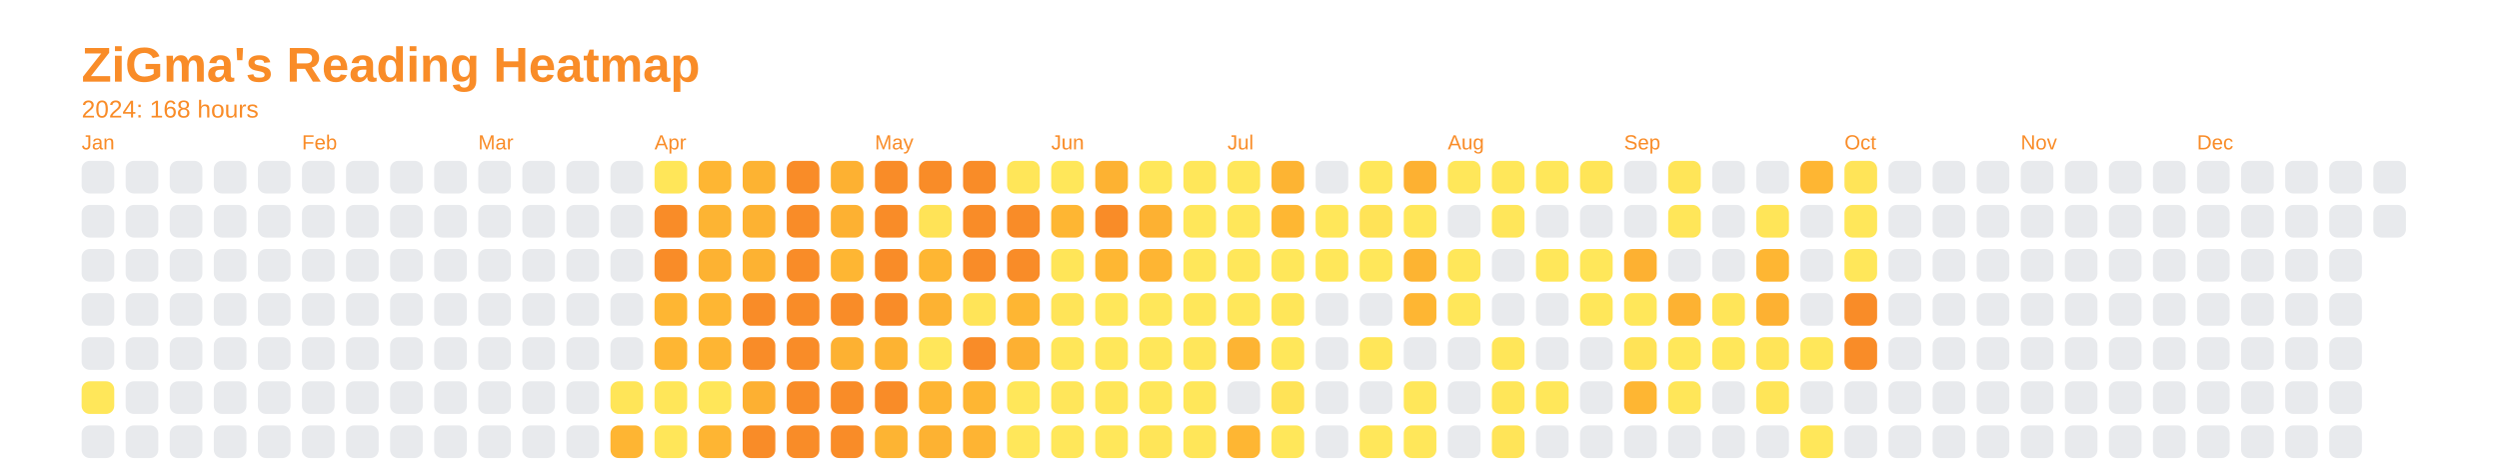
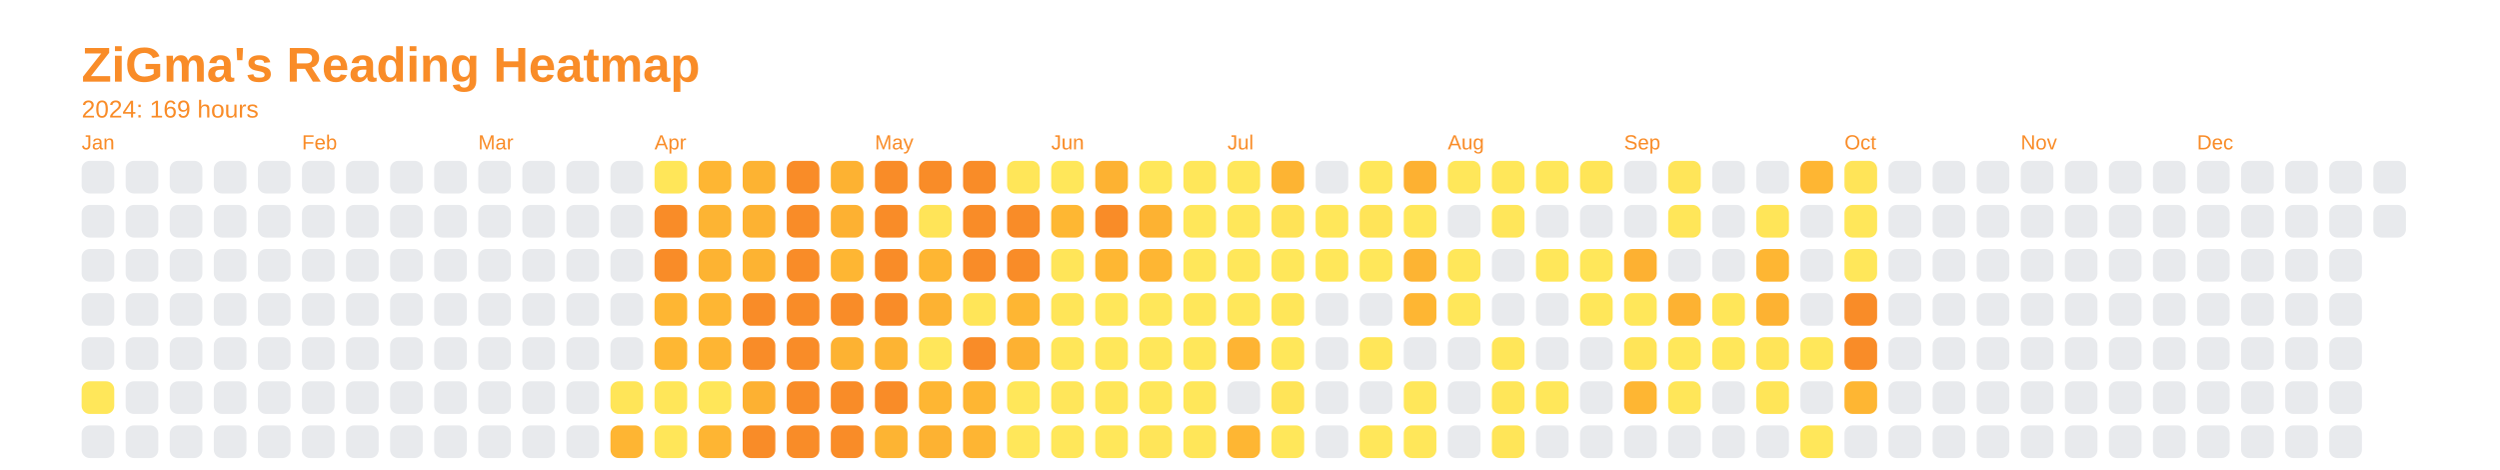
<svg xmlns="http://www.w3.org/2000/svg" baseProfile="full" height="57.5mm" version="1.1" viewBox="0,0,306.2,57.5" width="306.2mm">
  <defs />
  <rect fill="none" height="57.5" width="306.2" x="0" y="0" />
  <text fill="#f98c28" style="font-size:6px; font-family:Arial; font-weight:bold;" x="10" y="10">ZiGma's Reading Heatmap</text>
-   <text fill="#f98c28" style="font-size:3px; font-family:Arial;" x="10" y="14.4">2024: 168 hours</text>
+   <text fill="#f98c28" style="font-size:3px; font-family:Arial;" x="10" y="14.4">2024: 169 hours</text>
  <text fill="#f98c28" style="font-size:2.5px; font-family:Arial" x="10" y="18.3">Jan</text>
  <rect fill="#e8eaed" height="4" rx="1" ry="1" width="4" x="10" y="19.7" />
  <rect fill="#e8eaed" height="4" rx="1" ry="1" width="4" x="10" y="25.1" />
  <rect fill="#e8eaed" height="4" rx="1" ry="1" width="4" x="10" y="30.5" />
  <rect fill="#e8eaed" height="4" rx="1" ry="1" width="4" x="10" y="35.9" />
  <rect fill="#e8eaed" height="4" rx="1" ry="1" width="4" x="10" y="41.3" />
  <rect fill="#ffe75a" height="4" rx="1" ry="1" width="4" x="10" y="46.7" />
  <rect fill="#e8eaed" height="4" rx="1" ry="1" width="4" x="10" y="52.1" />
  <rect fill="#e8eaed" height="4" rx="1" ry="1" width="4" x="15.4" y="19.7" />
  <rect fill="#e8eaed" height="4" rx="1" ry="1" width="4" x="15.4" y="25.1" />
  <rect fill="#e8eaed" height="4" rx="1" ry="1" width="4" x="15.4" y="30.5" />
  <rect fill="#e8eaed" height="4" rx="1" ry="1" width="4" x="15.4" y="35.9" />
  <rect fill="#e8eaed" height="4" rx="1" ry="1" width="4" x="15.4" y="41.3" />
  <rect fill="#e8eaed" height="4" rx="1" ry="1" width="4" x="15.4" y="46.7" />
  <rect fill="#e8eaed" height="4" rx="1" ry="1" width="4" x="15.4" y="52.1" />
  <rect fill="#e8eaed" height="4" rx="1" ry="1" width="4" x="20.8" y="19.7" />
  <rect fill="#e8eaed" height="4" rx="1" ry="1" width="4" x="20.8" y="25.1" />
  <rect fill="#e8eaed" height="4" rx="1" ry="1" width="4" x="20.8" y="30.5" />
  <rect fill="#e8eaed" height="4" rx="1" ry="1" width="4" x="20.8" y="35.9" />
  <rect fill="#e8eaed" height="4" rx="1" ry="1" width="4" x="20.8" y="41.3" />
  <rect fill="#e8eaed" height="4" rx="1" ry="1" width="4" x="20.8" y="46.7" />
  <rect fill="#e8eaed" height="4" rx="1" ry="1" width="4" x="20.8" y="52.1" />
  <rect fill="#e8eaed" height="4" rx="1" ry="1" width="4" x="26.2" y="19.7" />
  <rect fill="#e8eaed" height="4" rx="1" ry="1" width="4" x="26.2" y="25.1" />
  <rect fill="#e8eaed" height="4" rx="1" ry="1" width="4" x="26.2" y="30.5" />
  <rect fill="#e8eaed" height="4" rx="1" ry="1" width="4" x="26.2" y="35.9" />
  <rect fill="#e8eaed" height="4" rx="1" ry="1" width="4" x="26.2" y="41.3" />
  <rect fill="#e8eaed" height="4" rx="1" ry="1" width="4" x="26.2" y="46.7" />
  <rect fill="#e8eaed" height="4" rx="1" ry="1" width="4" x="26.2" y="52.1" />
  <rect fill="#e8eaed" height="4" rx="1" ry="1" width="4" x="31.6" y="19.7" />
  <rect fill="#e8eaed" height="4" rx="1" ry="1" width="4" x="31.6" y="25.1" />
  <rect fill="#e8eaed" height="4" rx="1" ry="1" width="4" x="31.6" y="30.5" />
  <rect fill="#e8eaed" height="4" rx="1" ry="1" width="4" x="31.6" y="35.9" />
  <rect fill="#e8eaed" height="4" rx="1" ry="1" width="4" x="31.6" y="41.3" />
  <rect fill="#e8eaed" height="4" rx="1" ry="1" width="4" x="31.6" y="46.7" />
  <rect fill="#e8eaed" height="4" rx="1" ry="1" width="4" x="31.6" y="52.1" />
  <text fill="#f98c28" style="font-size:2.5px; font-family:Arial" x="37.0" y="18.3">Feb</text>
  <rect fill="#e8eaed" height="4" rx="1" ry="1" width="4" x="37.0" y="19.7" />
  <rect fill="#e8eaed" height="4" rx="1" ry="1" width="4" x="37.0" y="25.1" />
  <rect fill="#e8eaed" height="4" rx="1" ry="1" width="4" x="37.0" y="30.5" />
  <rect fill="#e8eaed" height="4" rx="1" ry="1" width="4" x="37.0" y="35.9" />
  <rect fill="#e8eaed" height="4" rx="1" ry="1" width="4" x="37.0" y="41.3" />
  <rect fill="#e8eaed" height="4" rx="1" ry="1" width="4" x="37.0" y="46.7" />
  <rect fill="#e8eaed" height="4" rx="1" ry="1" width="4" x="37.0" y="52.1" />
  <rect fill="#e8eaed" height="4" rx="1" ry="1" width="4" x="42.4" y="19.7" />
  <rect fill="#e8eaed" height="4" rx="1" ry="1" width="4" x="42.4" y="25.1" />
  <rect fill="#e8eaed" height="4" rx="1" ry="1" width="4" x="42.4" y="30.5" />
  <rect fill="#e8eaed" height="4" rx="1" ry="1" width="4" x="42.4" y="35.9" />
  <rect fill="#e8eaed" height="4" rx="1" ry="1" width="4" x="42.4" y="41.3" />
  <rect fill="#e8eaed" height="4" rx="1" ry="1" width="4" x="42.4" y="46.7" />
  <rect fill="#e8eaed" height="4" rx="1" ry="1" width="4" x="42.4" y="52.1" />
  <rect fill="#e8eaed" height="4" rx="1" ry="1" width="4" x="47.8" y="19.7" />
  <rect fill="#e8eaed" height="4" rx="1" ry="1" width="4" x="47.8" y="25.1" />
  <rect fill="#e8eaed" height="4" rx="1" ry="1" width="4" x="47.8" y="30.5" />
  <rect fill="#e8eaed" height="4" rx="1" ry="1" width="4" x="47.8" y="35.9" />
  <rect fill="#e8eaed" height="4" rx="1" ry="1" width="4" x="47.8" y="41.3" />
  <rect fill="#e8eaed" height="4" rx="1" ry="1" width="4" x="47.8" y="46.7" />
  <rect fill="#e8eaed" height="4" rx="1" ry="1" width="4" x="47.8" y="52.1" />
  <rect fill="#e8eaed" height="4" rx="1" ry="1" width="4" x="53.2" y="19.7" />
  <rect fill="#e8eaed" height="4" rx="1" ry="1" width="4" x="53.2" y="25.1" />
  <rect fill="#e8eaed" height="4" rx="1" ry="1" width="4" x="53.2" y="30.5" />
  <rect fill="#e8eaed" height="4" rx="1" ry="1" width="4" x="53.2" y="35.9" />
  <rect fill="#e8eaed" height="4" rx="1" ry="1" width="4" x="53.2" y="41.3" />
  <rect fill="#e8eaed" height="4" rx="1" ry="1" width="4" x="53.2" y="46.7" />
  <rect fill="#e8eaed" height="4" rx="1" ry="1" width="4" x="53.2" y="52.1" />
  <text fill="#f98c28" style="font-size:2.5px; font-family:Arial" x="58.6" y="18.3">Mar</text>
  <rect fill="#e8eaed" height="4" rx="1" ry="1" width="4" x="58.6" y="19.7" />
  <rect fill="#e8eaed" height="4" rx="1" ry="1" width="4" x="58.6" y="25.1" />
  <rect fill="#e8eaed" height="4" rx="1" ry="1" width="4" x="58.6" y="30.5" />
  <rect fill="#e8eaed" height="4" rx="1" ry="1" width="4" x="58.6" y="35.9" />
  <rect fill="#e8eaed" height="4" rx="1" ry="1" width="4" x="58.6" y="41.3" />
  <rect fill="#e8eaed" height="4" rx="1" ry="1" width="4" x="58.6" y="46.7" />
  <rect fill="#e8eaed" height="4" rx="1" ry="1" width="4" x="58.6" y="52.1" />
  <rect fill="#e8eaed" height="4" rx="1" ry="1" width="4" x="64" y="19.7" />
  <rect fill="#e8eaed" height="4" rx="1" ry="1" width="4" x="64" y="25.1" />
  <rect fill="#e8eaed" height="4" rx="1" ry="1" width="4" x="64" y="30.5" />
  <rect fill="#e8eaed" height="4" rx="1" ry="1" width="4" x="64" y="35.9" />
  <rect fill="#e8eaed" height="4" rx="1" ry="1" width="4" x="64" y="41.3" />
  <rect fill="#e8eaed" height="4" rx="1" ry="1" width="4" x="64" y="46.7" />
  <rect fill="#e8eaed" height="4" rx="1" ry="1" width="4" x="64" y="52.1" />
  <rect fill="#e8eaed" height="4" rx="1" ry="1" width="4" x="69.4" y="19.7" />
  <rect fill="#e8eaed" height="4" rx="1" ry="1" width="4" x="69.4" y="25.1" />
  <rect fill="#e8eaed" height="4" rx="1" ry="1" width="4" x="69.4" y="30.5" />
  <rect fill="#e8eaed" height="4" rx="1" ry="1" width="4" x="69.4" y="35.9" />
  <rect fill="#e8eaed" height="4" rx="1" ry="1" width="4" x="69.4" y="41.3" />
  <rect fill="#e8eaed" height="4" rx="1" ry="1" width="4" x="69.4" y="46.7" />
  <rect fill="#e8eaed" height="4" rx="1" ry="1" width="4" x="69.4" y="52.1" />
  <rect fill="#e8eaed" height="4" rx="1" ry="1" width="4" x="74.8" y="19.7" />
  <rect fill="#e8eaed" height="4" rx="1" ry="1" width="4" x="74.8" y="25.1" />
  <rect fill="#e8eaed" height="4" rx="1" ry="1" width="4" x="74.8" y="30.5" />
  <rect fill="#e8eaed" height="4" rx="1" ry="1" width="4" x="74.8" y="35.9" />
  <rect fill="#e8eaed" height="4" rx="1" ry="1" width="4" x="74.8" y="41.3" />
  <rect fill="#ffe558" height="4" rx="1" ry="1" width="4" x="74.8" y="46.7" />
  <rect fill="#feb533" height="4" rx="1" ry="1" width="4" x="74.8" y="52.1" />
  <text fill="#f98c28" style="font-size:2.5px; font-family:Arial" x="80.2" y="18.3">Apr</text>
  <rect fill="#ffe659" height="4" rx="1" ry="1" width="4" x="80.2" y="19.7" />
  <rect fill="#f98c28" height="4" rx="1" ry="1" width="4" x="80.2" y="25.1" />
  <rect fill="#f98c28" height="4" rx="1" ry="1" width="4" x="80.2" y="30.5" />
  <rect fill="#feb633" height="4" rx="1" ry="1" width="4" x="80.2" y="35.9" />
-   <rect fill="#feb633" height="4" rx="1" ry="1" width="4" x="80.2" y="41.3" />
+   <rect fill="#feb733" height="4" rx="1" ry="1" width="4" x="80.2" y="41.3" />
  <rect fill="#ffe659" height="4" rx="1" ry="1" width="4" x="80.2" y="46.7" />
  <rect fill="#ffe659" height="4" rx="1" ry="1" width="4" x="80.2" y="52.1" />
  <rect fill="#feb633" height="4" rx="1" ry="1" width="4" x="85.6" y="19.7" />
  <rect fill="#fdb433" height="4" rx="1" ry="1" width="4" x="85.6" y="25.1" />
-   <rect fill="#fdb232" height="4" rx="1" ry="1" width="4" x="85.6" y="30.5" />
+   <rect fill="#fdb332" height="4" rx="1" ry="1" width="4" x="85.6" y="30.5" />
  <rect fill="#feb633" height="4" rx="1" ry="1" width="4" x="85.6" y="35.9" />
  <rect fill="#feb533" height="4" rx="1" ry="1" width="4" x="85.6" y="41.3" />
  <rect fill="#ffe659" height="4" rx="1" ry="1" width="4" x="85.6" y="46.7" />
  <rect fill="#feb533" height="4" rx="1" ry="1" width="4" x="85.6" y="52.1" />
  <rect fill="#fdb332" height="4" rx="1" ry="1" width="4" x="91" y="19.7" />
  <rect fill="#fdb232" height="4" rx="1" ry="1" width="4" x="91" y="25.1" />
-   <rect fill="#fdb232" height="4" rx="1" ry="1" width="4" x="91" y="30.5" />
+   <rect fill="#fdb332" height="4" rx="1" ry="1" width="4" x="91" y="30.5" />
  <rect fill="#f98c28" height="4" rx="1" ry="1" width="4" x="91" y="35.9" />
  <rect fill="#f98c28" height="4" rx="1" ry="1" width="4" x="91" y="41.3" />
-   <rect fill="#fdb032" height="4" rx="1" ry="1" width="4" x="91" y="46.7" />
+   <rect fill="#fdb132" height="4" rx="1" ry="1" width="4" x="91" y="46.7" />
  <rect fill="#f98c28" height="4" rx="1" ry="1" width="4" x="91" y="52.1" />
  <rect fill="#f98c28" height="4" rx="1" ry="1" width="4" x="96.4" y="19.7" />
  <rect fill="#f98c28" height="4" rx="1" ry="1" width="4" x="96.4" y="25.1" />
  <rect fill="#f98c28" height="4" rx="1" ry="1" width="4" x="96.4" y="30.5" />
  <rect fill="#f98c28" height="4" rx="1" ry="1" width="4" x="96.4" y="35.9" />
  <rect fill="#f98c28" height="4" rx="1" ry="1" width="4" x="96.4" y="41.3" />
  <rect fill="#f98c28" height="4" rx="1" ry="1" width="4" x="96.4" y="46.7" />
  <rect fill="#f98c28" height="4" rx="1" ry="1" width="4" x="96.4" y="52.1" />
-   <rect fill="#fdb132" height="4" rx="1" ry="1" width="4" x="101.8" y="19.7" />
+   <rect fill="#fdb232" height="4" rx="1" ry="1" width="4" x="101.8" y="19.7" />
  <rect fill="#fdb132" height="4" rx="1" ry="1" width="4" x="101.8" y="25.1" />
  <rect fill="#feb633" height="4" rx="1" ry="1" width="4" x="101.8" y="30.5" />
  <rect fill="#f98c28" height="4" rx="1" ry="1" width="4" x="101.8" y="35.9" />
-   <rect fill="#fdb132" height="4" rx="1" ry="1" width="4" x="101.8" y="41.3" />
+   <rect fill="#fdb232" height="4" rx="1" ry="1" width="4" x="101.8" y="41.3" />
  <rect fill="#f98c28" height="4" rx="1" ry="1" width="4" x="101.8" y="46.7" />
  <rect fill="#f98c28" height="4" rx="1" ry="1" width="4" x="101.8" y="52.1" />
  <text fill="#f98c28" style="font-size:2.5px; font-family:Arial" x="107.2" y="18.3">May</text>
  <rect fill="#f98c28" height="4" rx="1" ry="1" width="4" x="107.2" y="19.7" />
  <rect fill="#f98c28" height="4" rx="1" ry="1" width="4" x="107.2" y="25.1" />
  <rect fill="#f98c28" height="4" rx="1" ry="1" width="4" x="107.2" y="30.5" />
  <rect fill="#f98c28" height="4" rx="1" ry="1" width="4" x="107.2" y="35.9" />
-   <rect fill="#fdb332" height="4" rx="1" ry="1" width="4" x="107.2" y="41.3" />
+   <rect fill="#fdb433" height="4" rx="1" ry="1" width="4" x="107.2" y="41.3" />
  <rect fill="#f98c28" height="4" rx="1" ry="1" width="4" x="107.2" y="46.7" />
  <rect fill="#fdb433" height="4" rx="1" ry="1" width="4" x="107.2" y="52.1" />
  <rect fill="#f98c28" height="4" rx="1" ry="1" width="4" x="112.6" y="19.7" />
-   <rect fill="#ffe357" height="4" rx="1" ry="1" width="4" x="112.6" y="25.1" />
+   <rect fill="#ffe458" height="4" rx="1" ry="1" width="4" x="112.6" y="25.1" />
  <rect fill="#feb633" height="4" rx="1" ry="1" width="4" x="112.6" y="30.5" />
  <rect fill="#fdb232" height="4" rx="1" ry="1" width="4" x="112.6" y="35.9" />
  <rect fill="#ffe65a" height="4" rx="1" ry="1" width="4" x="112.6" y="41.3" />
-   <rect fill="#feb533" height="4" rx="1" ry="1" width="4" x="112.6" y="46.7" />
+   <rect fill="#feb633" height="4" rx="1" ry="1" width="4" x="112.6" y="46.7" />
  <rect fill="#fdb232" height="4" rx="1" ry="1" width="4" x="112.6" y="52.1" />
  <rect fill="#f98c28" height="4" rx="1" ry="1" width="4" x="118" y="19.7" />
  <rect fill="#f98c28" height="4" rx="1" ry="1" width="4" x="118" y="25.1" />
  <rect fill="#f98c28" height="4" rx="1" ry="1" width="4" x="118" y="30.5" />
-   <rect fill="#ffe458" height="4" rx="1" ry="1" width="4" x="118" y="35.9" />
+   <rect fill="#ffe558" height="4" rx="1" ry="1" width="4" x="118" y="35.9" />
  <rect fill="#f98c28" height="4" rx="1" ry="1" width="4" x="118" y="41.3" />
  <rect fill="#feb633" height="4" rx="1" ry="1" width="4" x="118" y="46.7" />
-   <rect fill="#feb433" height="4" rx="1" ry="1" width="4" x="118" y="52.1" />
+   <rect fill="#feb533" height="4" rx="1" ry="1" width="4" x="118" y="52.1" />
  <rect fill="#ffe659" height="4" rx="1" ry="1" width="4" x="123.4" y="19.7" />
  <rect fill="#f98c28" height="4" rx="1" ry="1" width="4" x="123.4" y="25.1" />
  <rect fill="#f98c28" height="4" rx="1" ry="1" width="4" x="123.4" y="30.5" />
  <rect fill="#feb633" height="4" rx="1" ry="1" width="4" x="123.4" y="35.9" />
-   <rect fill="#fdb032" height="4" rx="1" ry="1" width="4" x="123.4" y="41.3" />
+   <rect fill="#fdb132" height="4" rx="1" ry="1" width="4" x="123.4" y="41.3" />
  <rect fill="#ffe75a" height="4" rx="1" ry="1" width="4" x="123.4" y="46.7" />
  <rect fill="#ffe75a" height="4" rx="1" ry="1" width="4" x="123.4" y="52.1" />
  <text fill="#f98c28" style="font-size:2.5px; font-family:Arial" x="128.8" y="18.3">Jun</text>
  <rect fill="#ffe75a" height="4" rx="1" ry="1" width="4" x="128.8" y="19.7" />
-   <rect fill="#feb633" height="4" rx="1" ry="1" width="4" x="128.8" y="25.1" />
-   <rect fill="#ffe558" height="4" rx="1" ry="1" width="4" x="128.8" y="30.5" />
-   <rect fill="#ffe458" height="4" rx="1" ry="1" width="4" x="128.8" y="35.9" />
+   <rect fill="#feb733" height="4" rx="1" ry="1" width="4" x="128.8" y="25.1" />
+   <rect fill="#ffe559" height="4" rx="1" ry="1" width="4" x="128.8" y="30.5" />
+   <rect fill="#ffe558" height="4" rx="1" ry="1" width="4" x="128.8" y="35.9" />
  <rect fill="#ffe659" height="4" rx="1" ry="1" width="4" x="128.8" y="41.3" />
  <rect fill="#ffe65a" height="4" rx="1" ry="1" width="4" x="128.8" y="46.7" />
  <rect fill="#ffe75a" height="4" rx="1" ry="1" width="4" x="128.8" y="52.1" />
  <rect fill="#fdb232" height="4" rx="1" ry="1" width="4" x="134.2" y="19.7" />
  <rect fill="#f98c28" height="4" rx="1" ry="1" width="4" x="134.2" y="25.1" />
  <rect fill="#feb733" height="4" rx="1" ry="1" width="4" x="134.2" y="30.5" />
  <rect fill="#ffe75a" height="4" rx="1" ry="1" width="4" x="134.2" y="35.9" />
  <rect fill="#ffe75a" height="4" rx="1" ry="1" width="4" x="134.2" y="41.3" />
  <rect fill="#ffe659" height="4" rx="1" ry="1" width="4" x="134.2" y="46.7" />
  <rect fill="#ffe75a" height="4" rx="1" ry="1" width="4" x="134.2" y="52.1" />
  <rect fill="#ffe75a" height="4" rx="1" ry="1" width="4" x="139.6" y="19.7" />
-   <rect fill="#fdb132" height="4" rx="1" ry="1" width="4" x="139.6" y="25.1" />
-   <rect fill="#feb533" height="4" rx="1" ry="1" width="4" x="139.6" y="30.5" />
+   <rect fill="#fdb232" height="4" rx="1" ry="1" width="4" x="139.6" y="25.1" />
+   <rect fill="#feb633" height="4" rx="1" ry="1" width="4" x="139.6" y="30.5" />
  <rect fill="#ffe75a" height="4" rx="1" ry="1" width="4" x="139.6" y="35.9" />
  <rect fill="#ffe75a" height="4" rx="1" ry="1" width="4" x="139.6" y="41.3" />
  <rect fill="#ffe75a" height="4" rx="1" ry="1" width="4" x="139.6" y="46.7" />
-   <rect fill="#ffe558" height="4" rx="1" ry="1" width="4" x="139.6" y="52.1" />
+   <rect fill="#ffe559" height="4" rx="1" ry="1" width="4" x="139.6" y="52.1" />
  <rect fill="#ffe75a" height="4" rx="1" ry="1" width="4" x="145" y="19.7" />
  <rect fill="#ffe75a" height="4" rx="1" ry="1" width="4" x="145" y="25.1" />
  <rect fill="#ffe75a" height="4" rx="1" ry="1" width="4" x="145" y="30.5" />
  <rect fill="#ffe75a" height="4" rx="1" ry="1" width="4" x="145" y="35.9" />
-   <rect fill="#ffe65a" height="4" rx="1" ry="1" width="4" x="145" y="41.3" />
+   <rect fill="#ffe75a" height="4" rx="1" ry="1" width="4" x="145" y="41.3" />
  <rect fill="#ffe75a" height="4" rx="1" ry="1" width="4" x="145" y="46.7" />
  <rect fill="#ffe659" height="4" rx="1" ry="1" width="4" x="145" y="52.1" />
  <text fill="#f98c28" style="font-size:2.5px; font-family:Arial" x="150.4" y="18.3">Jul</text>
  <rect fill="#ffe75a" height="4" rx="1" ry="1" width="4" x="150.4" y="19.7" />
  <rect fill="#ffe75a" height="4" rx="1" ry="1" width="4" x="150.4" y="25.1" />
  <rect fill="#ffe75a" height="4" rx="1" ry="1" width="4" x="150.4" y="30.5" />
  <rect fill="#ffe75a" height="4" rx="1" ry="1" width="4" x="150.4" y="35.9" />
-   <rect fill="#fdb433" height="4" rx="1" ry="1" width="4" x="150.4" y="41.3" />
+   <rect fill="#feb433" height="4" rx="1" ry="1" width="4" x="150.4" y="41.3" />
  <rect fill="#e8eaed" height="4" rx="1" ry="1" width="4" x="150.4" y="46.7" />
  <rect fill="#feb633" height="4" rx="1" ry="1" width="4" x="150.4" y="52.1" />
  <rect fill="#fdb433" height="4" rx="1" ry="1" width="4" x="155.8" y="19.7" />
-   <rect fill="#feb733" height="4" rx="1" ry="1" width="4" x="155.8" y="25.1" />
+   <rect fill="#ffe357" height="4" rx="1" ry="1" width="4" x="155.8" y="25.1" />
  <rect fill="#ffe75a" height="4" rx="1" ry="1" width="4" x="155.8" y="30.5" />
  <rect fill="#ffe659" height="4" rx="1" ry="1" width="4" x="155.8" y="35.9" />
  <rect fill="#ffe75a" height="4" rx="1" ry="1" width="4" x="155.8" y="41.3" />
-   <rect fill="#ffe357" height="4" rx="1" ry="1" width="4" x="155.8" y="46.7" />
+   <rect fill="#ffe458" height="4" rx="1" ry="1" width="4" x="155.8" y="46.7" />
  <rect fill="#ffe75a" height="4" rx="1" ry="1" width="4" x="155.8" y="52.1" />
  <rect fill="#e8eaed" height="4" rx="1" ry="1" width="4" x="161.2" y="19.7" />
  <rect fill="#ffe75a" height="4" rx="1" ry="1" width="4" x="161.2" y="25.1" />
  <rect fill="#ffe75a" height="4" rx="1" ry="1" width="4" x="161.2" y="30.5" />
  <rect fill="#e8eaed" height="4" rx="1" ry="1" width="4" x="161.2" y="35.9" />
  <rect fill="#e8eaed" height="4" rx="1" ry="1" width="4" x="161.2" y="41.3" />
  <rect fill="#e8eaed" height="4" rx="1" ry="1" width="4" x="161.2" y="46.7" />
  <rect fill="#e8eaed" height="4" rx="1" ry="1" width="4" x="161.2" y="52.1" />
  <rect fill="#ffe75a" height="4" rx="1" ry="1" width="4" x="166.6" y="19.7" />
-   <rect fill="#ffe357" height="4" rx="1" ry="1" width="4" x="166.6" y="25.1" />
+   <rect fill="#ffe458" height="4" rx="1" ry="1" width="4" x="166.6" y="25.1" />
  <rect fill="#ffe75a" height="4" rx="1" ry="1" width="4" x="166.6" y="30.5" />
  <rect fill="#e8eaed" height="4" rx="1" ry="1" width="4" x="166.6" y="35.9" />
  <rect fill="#ffe659" height="4" rx="1" ry="1" width="4" x="166.6" y="41.3" />
  <rect fill="#e8eaed" height="4" rx="1" ry="1" width="4" x="166.6" y="46.7" />
  <rect fill="#ffe75a" height="4" rx="1" ry="1" width="4" x="166.6" y="52.1" />
  <rect fill="#fdb132" height="4" rx="1" ry="1" width="4" x="172" y="19.7" />
  <rect fill="#ffe75a" height="4" rx="1" ry="1" width="4" x="172" y="25.1" />
-   <rect fill="#fdb432" height="4" rx="1" ry="1" width="4" x="172" y="30.5" />
+   <rect fill="#fdb433" height="4" rx="1" ry="1" width="4" x="172" y="30.5" />
  <rect fill="#feb633" height="4" rx="1" ry="1" width="4" x="172" y="35.9" />
  <rect fill="#e8eaed" height="4" rx="1" ry="1" width="4" x="172" y="41.3" />
  <rect fill="#ffe75a" height="4" rx="1" ry="1" width="4" x="172" y="46.7" />
  <rect fill="#ffe75a" height="4" rx="1" ry="1" width="4" x="172" y="52.1" />
  <text fill="#f98c28" style="font-size:2.5px; font-family:Arial" x="177.4" y="18.3">Aug</text>
  <rect fill="#ffe75a" height="4" rx="1" ry="1" width="4" x="177.4" y="19.7" />
  <rect fill="#e8eaed" height="4" rx="1" ry="1" width="4" x="177.4" y="25.1" />
  <rect fill="#ffe75a" height="4" rx="1" ry="1" width="4" x="177.4" y="30.5" />
  <rect fill="#ffe75a" height="4" rx="1" ry="1" width="4" x="177.4" y="35.9" />
  <rect fill="#e8eaed" height="4" rx="1" ry="1" width="4" x="177.4" y="41.3" />
  <rect fill="#e8eaed" height="4" rx="1" ry="1" width="4" x="177.4" y="46.7" />
  <rect fill="#e8eaed" height="4" rx="1" ry="1" width="4" x="177.4" y="52.1" />
  <rect fill="#ffe75a" height="4" rx="1" ry="1" width="4" x="182.8" y="19.7" />
  <rect fill="#ffe65a" height="4" rx="1" ry="1" width="4" x="182.8" y="25.1" />
  <rect fill="#e8eaed" height="4" rx="1" ry="1" width="4" x="182.8" y="30.5" />
  <rect fill="#e8eaed" height="4" rx="1" ry="1" width="4" x="182.8" y="35.9" />
  <rect fill="#ffe659" height="4" rx="1" ry="1" width="4" x="182.8" y="41.3" />
  <rect fill="#ffe659" height="4" rx="1" ry="1" width="4" x="182.8" y="46.7" />
-   <rect fill="#ffe458" height="4" rx="1" ry="1" width="4" x="182.8" y="52.1" />
+   <rect fill="#ffe558" height="4" rx="1" ry="1" width="4" x="182.8" y="52.1" />
  <rect fill="#ffe75a" height="4" rx="1" ry="1" width="4" x="188.2" y="19.7" />
  <rect fill="#e8eaed" height="4" rx="1" ry="1" width="4" x="188.2" y="25.1" />
  <rect fill="#ffe75a" height="4" rx="1" ry="1" width="4" x="188.2" y="30.5" />
  <rect fill="#e8eaed" height="4" rx="1" ry="1" width="4" x="188.2" y="35.9" />
  <rect fill="#e8eaed" height="4" rx="1" ry="1" width="4" x="188.2" y="41.3" />
  <rect fill="#ffe75a" height="4" rx="1" ry="1" width="4" x="188.2" y="46.7" />
  <rect fill="#e8eaed" height="4" rx="1" ry="1" width="4" x="188.2" y="52.1" />
  <rect fill="#ffe558" height="4" rx="1" ry="1" width="4" x="193.6" y="19.7" />
  <rect fill="#e8eaed" height="4" rx="1" ry="1" width="4" x="193.6" y="25.1" />
  <rect fill="#ffe75a" height="4" rx="1" ry="1" width="4" x="193.6" y="30.5" />
  <rect fill="#ffe75a" height="4" rx="1" ry="1" width="4" x="193.6" y="35.9" />
  <rect fill="#e8eaed" height="4" rx="1" ry="1" width="4" x="193.6" y="41.3" />
  <rect fill="#e8eaed" height="4" rx="1" ry="1" width="4" x="193.6" y="46.7" />
  <rect fill="#e8eaed" height="4" rx="1" ry="1" width="4" x="193.6" y="52.1" />
  <text fill="#f98c28" style="font-size:2.5px; font-family:Arial" x="199" y="18.3">Sep</text>
  <rect fill="#e8eaed" height="4" rx="1" ry="1" width="4" x="199" y="19.7" />
  <rect fill="#e8eaed" height="4" rx="1" ry="1" width="4" x="199" y="25.1" />
  <rect fill="#fdb132" height="4" rx="1" ry="1" width="4" x="199" y="30.5" />
  <rect fill="#ffe75a" height="4" rx="1" ry="1" width="4" x="199" y="35.9" />
-   <rect fill="#ffe357" height="4" rx="1" ry="1" width="4" x="199" y="41.3" />
+   <rect fill="#ffe458" height="4" rx="1" ry="1" width="4" x="199" y="41.3" />
  <rect fill="#feb633" height="4" rx="1" ry="1" width="4" x="199" y="46.7" />
  <rect fill="#e8eaed" height="4" rx="1" ry="1" width="4" x="199" y="52.1" />
-   <rect fill="#ffe558" height="4" rx="1" ry="1" width="4" x="204.4" y="19.7" />
+   <rect fill="#ffe559" height="4" rx="1" ry="1" width="4" x="204.4" y="19.7" />
  <rect fill="#ffe659" height="4" rx="1" ry="1" width="4" x="204.4" y="25.1" />
  <rect fill="#e8eaed" height="4" rx="1" ry="1" width="4" x="204.4" y="30.5" />
  <rect fill="#fdb232" height="4" rx="1" ry="1" width="4" x="204.4" y="35.9" />
  <rect fill="#ffe75a" height="4" rx="1" ry="1" width="4" x="204.4" y="41.3" />
  <rect fill="#ffe659" height="4" rx="1" ry="1" width="4" x="204.4" y="46.7" />
  <rect fill="#e8eaed" height="4" rx="1" ry="1" width="4" x="204.4" y="52.1" />
  <rect fill="#e8eaed" height="4" rx="1" ry="1" width="4" x="209.8" y="19.7" />
  <rect fill="#e8eaed" height="4" rx="1" ry="1" width="4" x="209.8" y="25.1" />
  <rect fill="#e8eaed" height="4" rx="1" ry="1" width="4" x="209.8" y="30.5" />
-   <rect fill="#ffe559" height="4" rx="1" ry="1" width="4" x="209.8" y="35.9" />
+   <rect fill="#ffe659" height="4" rx="1" ry="1" width="4" x="209.8" y="35.9" />
  <rect fill="#ffe75a" height="4" rx="1" ry="1" width="4" x="209.8" y="41.3" />
  <rect fill="#e8eaed" height="4" rx="1" ry="1" width="4" x="209.8" y="46.7" />
  <rect fill="#e8eaed" height="4" rx="1" ry="1" width="4" x="209.8" y="52.1" />
  <rect fill="#e8eaed" height="4" rx="1" ry="1" width="4" x="215.2" y="19.7" />
  <rect fill="#ffe558" height="4" rx="1" ry="1" width="4" x="215.2" y="25.1" />
  <rect fill="#feb633" height="4" rx="1" ry="1" width="4" x="215.2" y="30.5" />
-   <rect fill="#fdb132" height="4" rx="1" ry="1" width="4" x="215.2" y="35.9" />
+   <rect fill="#fdb232" height="4" rx="1" ry="1" width="4" x="215.2" y="35.9" />
  <rect fill="#ffe458" height="4" rx="1" ry="1" width="4" x="215.2" y="41.3" />
  <rect fill="#ffe558" height="4" rx="1" ry="1" width="4" x="215.2" y="46.7" />
  <rect fill="#e8eaed" height="4" rx="1" ry="1" width="4" x="215.2" y="52.1" />
  <rect fill="#feb633" height="4" rx="1" ry="1" width="4" x="220.6" y="19.7" />
  <rect fill="#e8eaed" height="4" rx="1" ry="1" width="4" x="220.6" y="25.1" />
  <rect fill="#e8eaed" height="4" rx="1" ry="1" width="4" x="220.6" y="30.5" />
  <rect fill="#e8eaed" height="4" rx="1" ry="1" width="4" x="220.6" y="35.9" />
  <rect fill="#ffe75a" height="4" rx="1" ry="1" width="4" x="220.6" y="41.3" />
  <rect fill="#e8eaed" height="4" rx="1" ry="1" width="4" x="220.6" y="46.7" />
  <rect fill="#ffe75a" height="4" rx="1" ry="1" width="4" x="220.6" y="52.1" />
  <text fill="#f98c28" style="font-size:2.5px; font-family:Arial" x="226" y="18.3">Oct</text>
  <rect fill="#ffe458" height="4" rx="1" ry="1" width="4" x="226" y="19.7" />
  <rect fill="#ffe75a" height="4" rx="1" ry="1" width="4" x="226" y="25.1" />
  <rect fill="#ffe75a" height="4" rx="1" ry="1" width="4" x="226" y="30.5" />
  <rect fill="#f98c28" height="4" rx="1" ry="1" width="4" x="226" y="35.9" />
  <rect fill="#f98c28" height="4" rx="1" ry="1" width="4" x="226" y="41.3" />
-   <rect fill="#e8eaed" height="4" rx="1" ry="1" width="4" x="226" y="46.7" />
+   <rect fill="#feb633" height="4" rx="1" ry="1" width="4" x="226" y="46.7" />
  <rect fill="#e8eaed" height="4" rx="1" ry="1" width="4" x="226" y="52.1" />
  <rect fill="#e8eaed" height="4" rx="1" ry="1" width="4" x="231.4" y="19.7" />
  <rect fill="#e8eaed" height="4" rx="1" ry="1" width="4" x="231.4" y="25.1" />
  <rect fill="#e8eaed" height="4" rx="1" ry="1" width="4" x="231.4" y="30.5" />
  <rect fill="#e8eaed" height="4" rx="1" ry="1" width="4" x="231.4" y="35.9" />
  <rect fill="#e8eaed" height="4" rx="1" ry="1" width="4" x="231.4" y="41.3" />
  <rect fill="#e8eaed" height="4" rx="1" ry="1" width="4" x="231.4" y="46.7" />
  <rect fill="#e8eaed" height="4" rx="1" ry="1" width="4" x="231.4" y="52.1" />
  <rect fill="#e8eaed" height="4" rx="1" ry="1" width="4" x="236.8" y="19.7" />
  <rect fill="#e8eaed" height="4" rx="1" ry="1" width="4" x="236.8" y="25.1" />
  <rect fill="#e8eaed" height="4" rx="1" ry="1" width="4" x="236.8" y="30.5" />
  <rect fill="#e8eaed" height="4" rx="1" ry="1" width="4" x="236.8" y="35.9" />
  <rect fill="#e8eaed" height="4" rx="1" ry="1" width="4" x="236.8" y="41.3" />
  <rect fill="#e8eaed" height="4" rx="1" ry="1" width="4" x="236.8" y="46.7" />
  <rect fill="#e8eaed" height="4" rx="1" ry="1" width="4" x="236.8" y="52.1" />
  <rect fill="#e8eaed" height="4" rx="1" ry="1" width="4" x="242.2" y="19.7" />
  <rect fill="#e8eaed" height="4" rx="1" ry="1" width="4" x="242.2" y="25.1" />
  <rect fill="#e8eaed" height="4" rx="1" ry="1" width="4" x="242.2" y="30.5" />
  <rect fill="#e8eaed" height="4" rx="1" ry="1" width="4" x="242.2" y="35.9" />
  <rect fill="#e8eaed" height="4" rx="1" ry="1" width="4" x="242.2" y="41.3" />
  <rect fill="#e8eaed" height="4" rx="1" ry="1" width="4" x="242.2" y="46.7" />
  <rect fill="#e8eaed" height="4" rx="1" ry="1" width="4" x="242.2" y="52.1" />
  <text fill="#f98c28" style="font-size:2.5px; font-family:Arial" x="247.6" y="18.3">Nov</text>
  <rect fill="#e8eaed" height="4" rx="1" ry="1" width="4" x="247.6" y="19.7" />
  <rect fill="#e8eaed" height="4" rx="1" ry="1" width="4" x="247.6" y="25.1" />
  <rect fill="#e8eaed" height="4" rx="1" ry="1" width="4" x="247.6" y="30.5" />
  <rect fill="#e8eaed" height="4" rx="1" ry="1" width="4" x="247.6" y="35.9" />
  <rect fill="#e8eaed" height="4" rx="1" ry="1" width="4" x="247.6" y="41.3" />
  <rect fill="#e8eaed" height="4" rx="1" ry="1" width="4" x="247.6" y="46.7" />
  <rect fill="#e8eaed" height="4" rx="1" ry="1" width="4" x="247.6" y="52.1" />
  <rect fill="#e8eaed" height="4" rx="1" ry="1" width="4" x="253" y="19.7" />
  <rect fill="#e8eaed" height="4" rx="1" ry="1" width="4" x="253" y="25.1" />
  <rect fill="#e8eaed" height="4" rx="1" ry="1" width="4" x="253" y="30.5" />
  <rect fill="#e8eaed" height="4" rx="1" ry="1" width="4" x="253" y="35.9" />
  <rect fill="#e8eaed" height="4" rx="1" ry="1" width="4" x="253" y="41.3" />
  <rect fill="#e8eaed" height="4" rx="1" ry="1" width="4" x="253" y="46.7" />
  <rect fill="#e8eaed" height="4" rx="1" ry="1" width="4" x="253" y="52.1" />
  <rect fill="#e8eaed" height="4" rx="1" ry="1" width="4" x="258.4" y="19.7" />
  <rect fill="#e8eaed" height="4" rx="1" ry="1" width="4" x="258.4" y="25.1" />
  <rect fill="#e8eaed" height="4" rx="1" ry="1" width="4" x="258.4" y="30.5" />
  <rect fill="#e8eaed" height="4" rx="1" ry="1" width="4" x="258.4" y="35.9" />
  <rect fill="#e8eaed" height="4" rx="1" ry="1" width="4" x="258.4" y="41.3" />
  <rect fill="#e8eaed" height="4" rx="1" ry="1" width="4" x="258.4" y="46.7" />
  <rect fill="#e8eaed" height="4" rx="1" ry="1" width="4" x="258.4" y="52.1" />
  <rect fill="#e8eaed" height="4" rx="1" ry="1" width="4" x="263.8" y="19.7" />
  <rect fill="#e8eaed" height="4" rx="1" ry="1" width="4" x="263.8" y="25.1" />
  <rect fill="#e8eaed" height="4" rx="1" ry="1" width="4" x="263.8" y="30.5" />
  <rect fill="#e8eaed" height="4" rx="1" ry="1" width="4" x="263.8" y="35.9" />
  <rect fill="#e8eaed" height="4" rx="1" ry="1" width="4" x="263.8" y="41.3" />
  <rect fill="#e8eaed" height="4" rx="1" ry="1" width="4" x="263.8" y="46.7" />
  <rect fill="#e8eaed" height="4" rx="1" ry="1" width="4" x="263.8" y="52.1" />
  <text fill="#f98c28" style="font-size:2.5px; font-family:Arial" x="269.2" y="18.3">Dec</text>
  <rect fill="#e8eaed" height="4" rx="1" ry="1" width="4" x="269.2" y="19.7" />
  <rect fill="#e8eaed" height="4" rx="1" ry="1" width="4" x="269.2" y="25.1" />
  <rect fill="#e8eaed" height="4" rx="1" ry="1" width="4" x="269.2" y="30.5" />
  <rect fill="#e8eaed" height="4" rx="1" ry="1" width="4" x="269.2" y="35.9" />
  <rect fill="#e8eaed" height="4" rx="1" ry="1" width="4" x="269.2" y="41.3" />
  <rect fill="#e8eaed" height="4" rx="1" ry="1" width="4" x="269.2" y="46.7" />
  <rect fill="#e8eaed" height="4" rx="1" ry="1" width="4" x="269.2" y="52.1" />
  <rect fill="#e8eaed" height="4" rx="1" ry="1" width="4" x="274.6" y="19.7" />
  <rect fill="#e8eaed" height="4" rx="1" ry="1" width="4" x="274.6" y="25.1" />
  <rect fill="#e8eaed" height="4" rx="1" ry="1" width="4" x="274.6" y="30.5" />
  <rect fill="#e8eaed" height="4" rx="1" ry="1" width="4" x="274.6" y="35.9" />
  <rect fill="#e8eaed" height="4" rx="1" ry="1" width="4" x="274.6" y="41.3" />
  <rect fill="#e8eaed" height="4" rx="1" ry="1" width="4" x="274.6" y="46.7" />
  <rect fill="#e8eaed" height="4" rx="1" ry="1" width="4" x="274.6" y="52.1" />
  <rect fill="#e8eaed" height="4" rx="1" ry="1" width="4" x="280" y="19.7" />
  <rect fill="#e8eaed" height="4" rx="1" ry="1" width="4" x="280" y="25.1" />
  <rect fill="#e8eaed" height="4" rx="1" ry="1" width="4" x="280" y="30.5" />
  <rect fill="#e8eaed" height="4" rx="1" ry="1" width="4" x="280" y="35.9" />
  <rect fill="#e8eaed" height="4" rx="1" ry="1" width="4" x="280" y="41.3" />
  <rect fill="#e8eaed" height="4" rx="1" ry="1" width="4" x="280" y="46.7" />
  <rect fill="#e8eaed" height="4" rx="1" ry="1" width="4" x="280" y="52.1" />
  <rect fill="#e8eaed" height="4" rx="1" ry="1" width="4" x="285.4" y="19.7" />
  <rect fill="#e8eaed" height="4" rx="1" ry="1" width="4" x="285.4" y="25.1" />
  <rect fill="#e8eaed" height="4" rx="1" ry="1" width="4" x="285.4" y="30.5" />
  <rect fill="#e8eaed" height="4" rx="1" ry="1" width="4" x="285.4" y="35.9" />
  <rect fill="#e8eaed" height="4" rx="1" ry="1" width="4" x="285.4" y="41.3" />
  <rect fill="#e8eaed" height="4" rx="1" ry="1" width="4" x="285.4" y="46.7" />
  <rect fill="#e8eaed" height="4" rx="1" ry="1" width="4" x="285.4" y="52.1" />
  <rect fill="#e8eaed" height="4" rx="1" ry="1" width="4" x="290.8" y="19.7" />
  <rect fill="#e8eaed" height="4" rx="1" ry="1" width="4" x="290.8" y="25.1" />
</svg>
